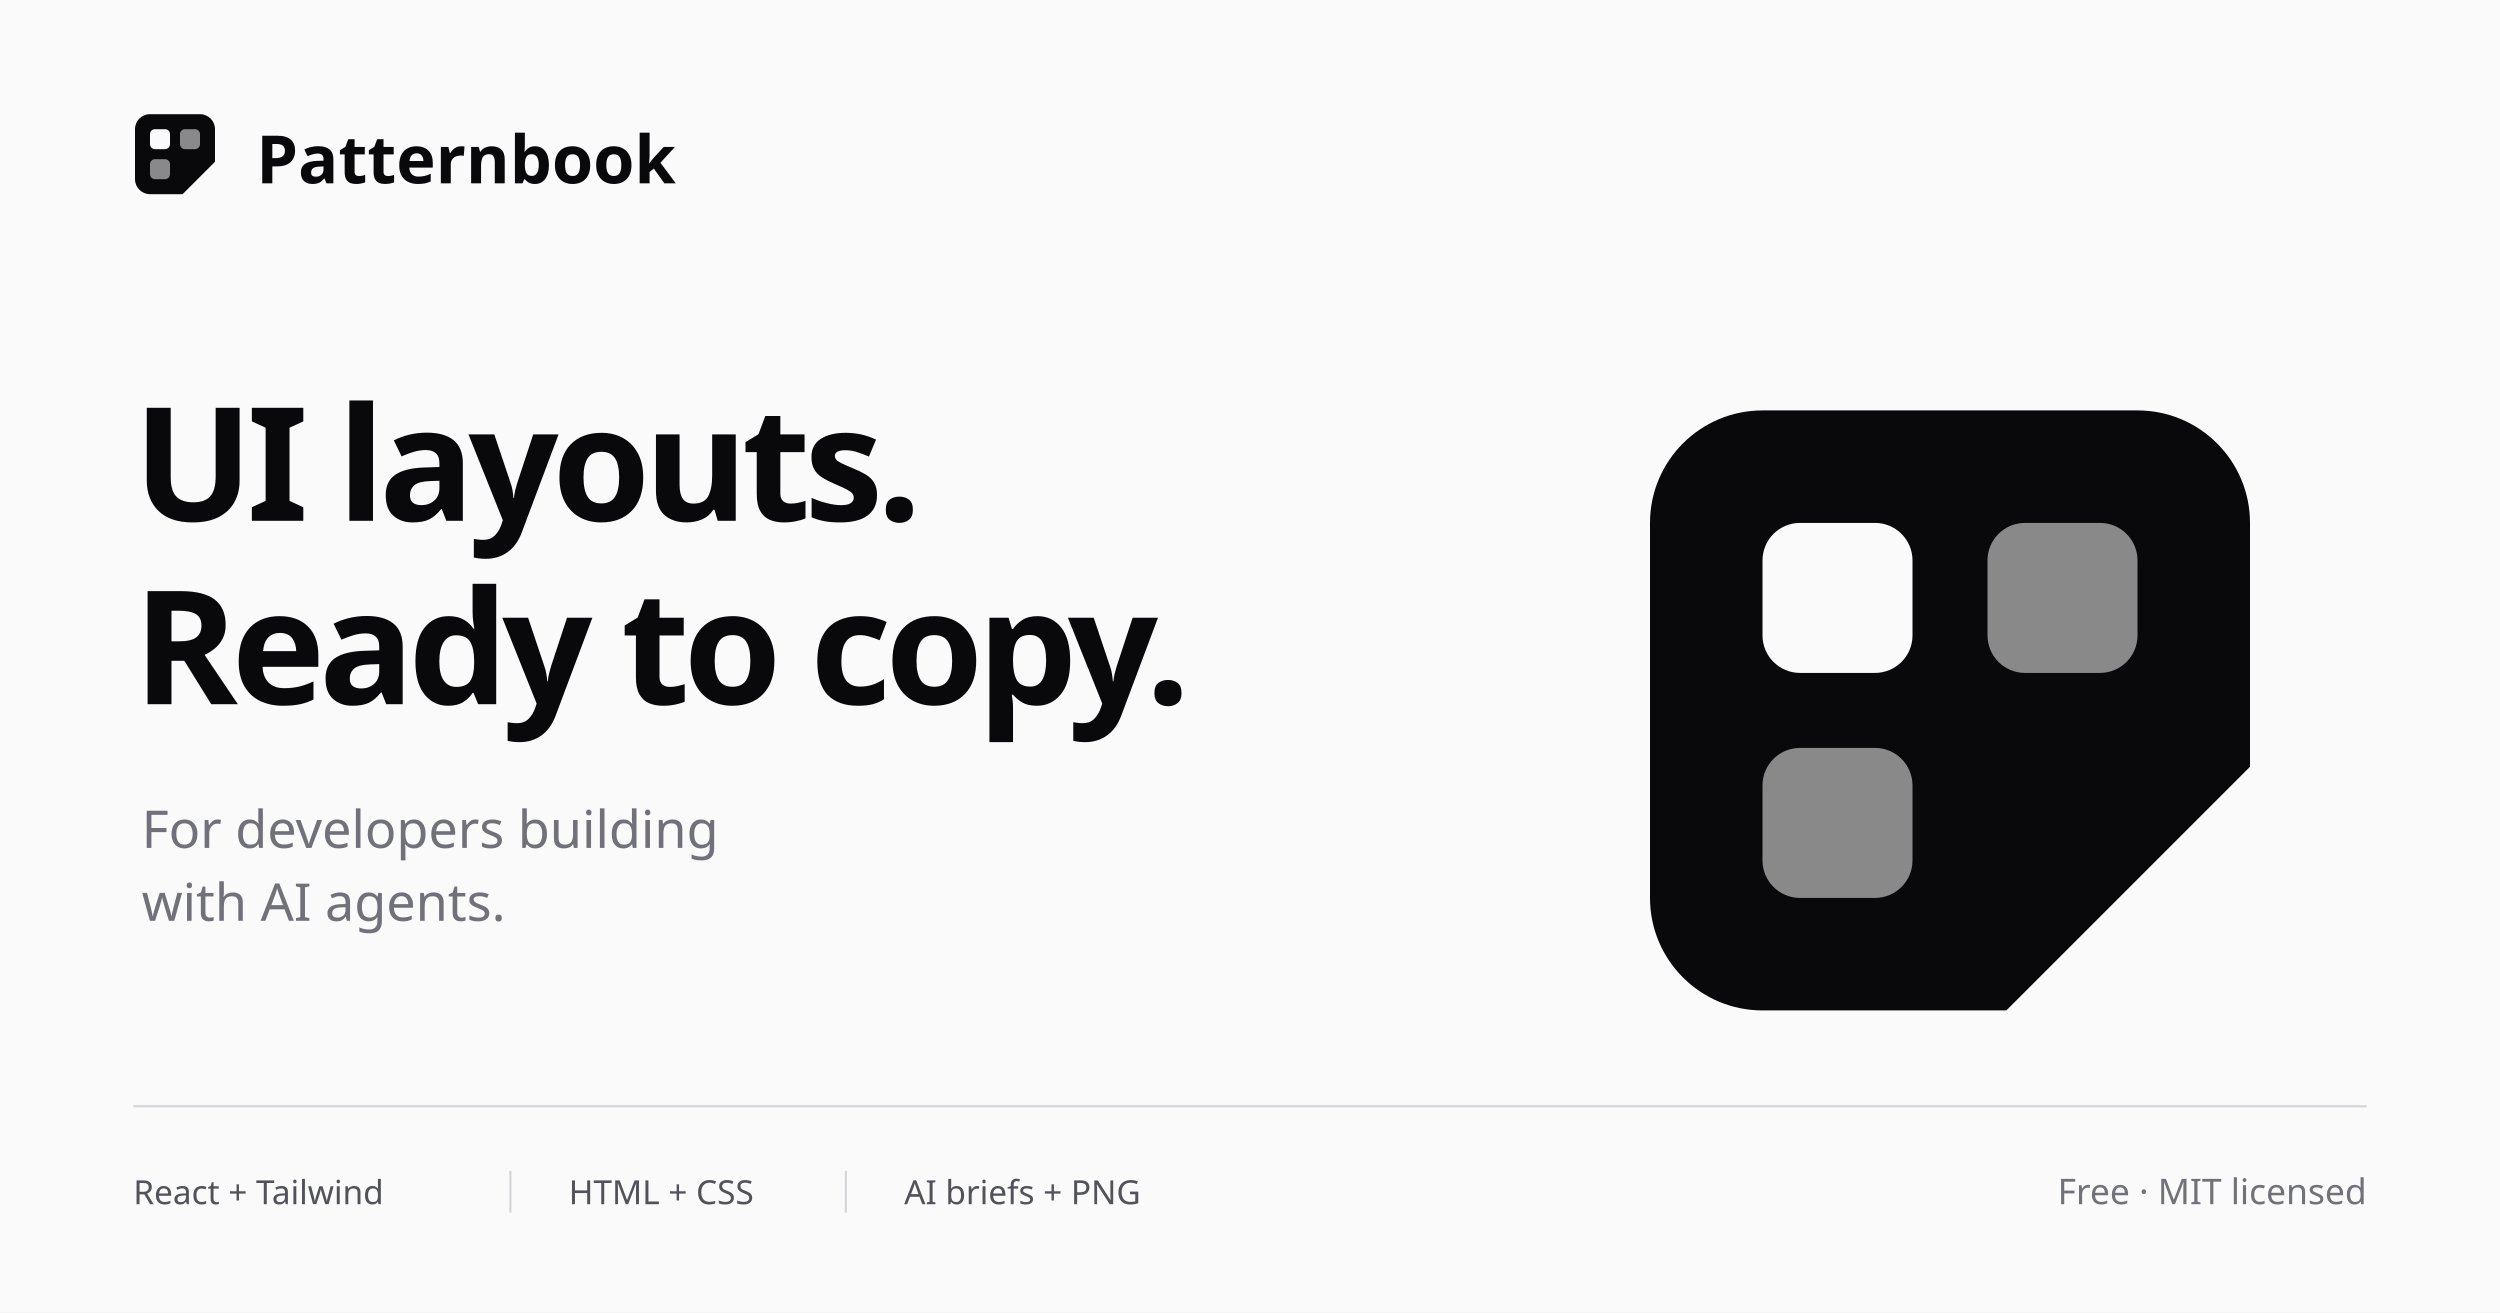
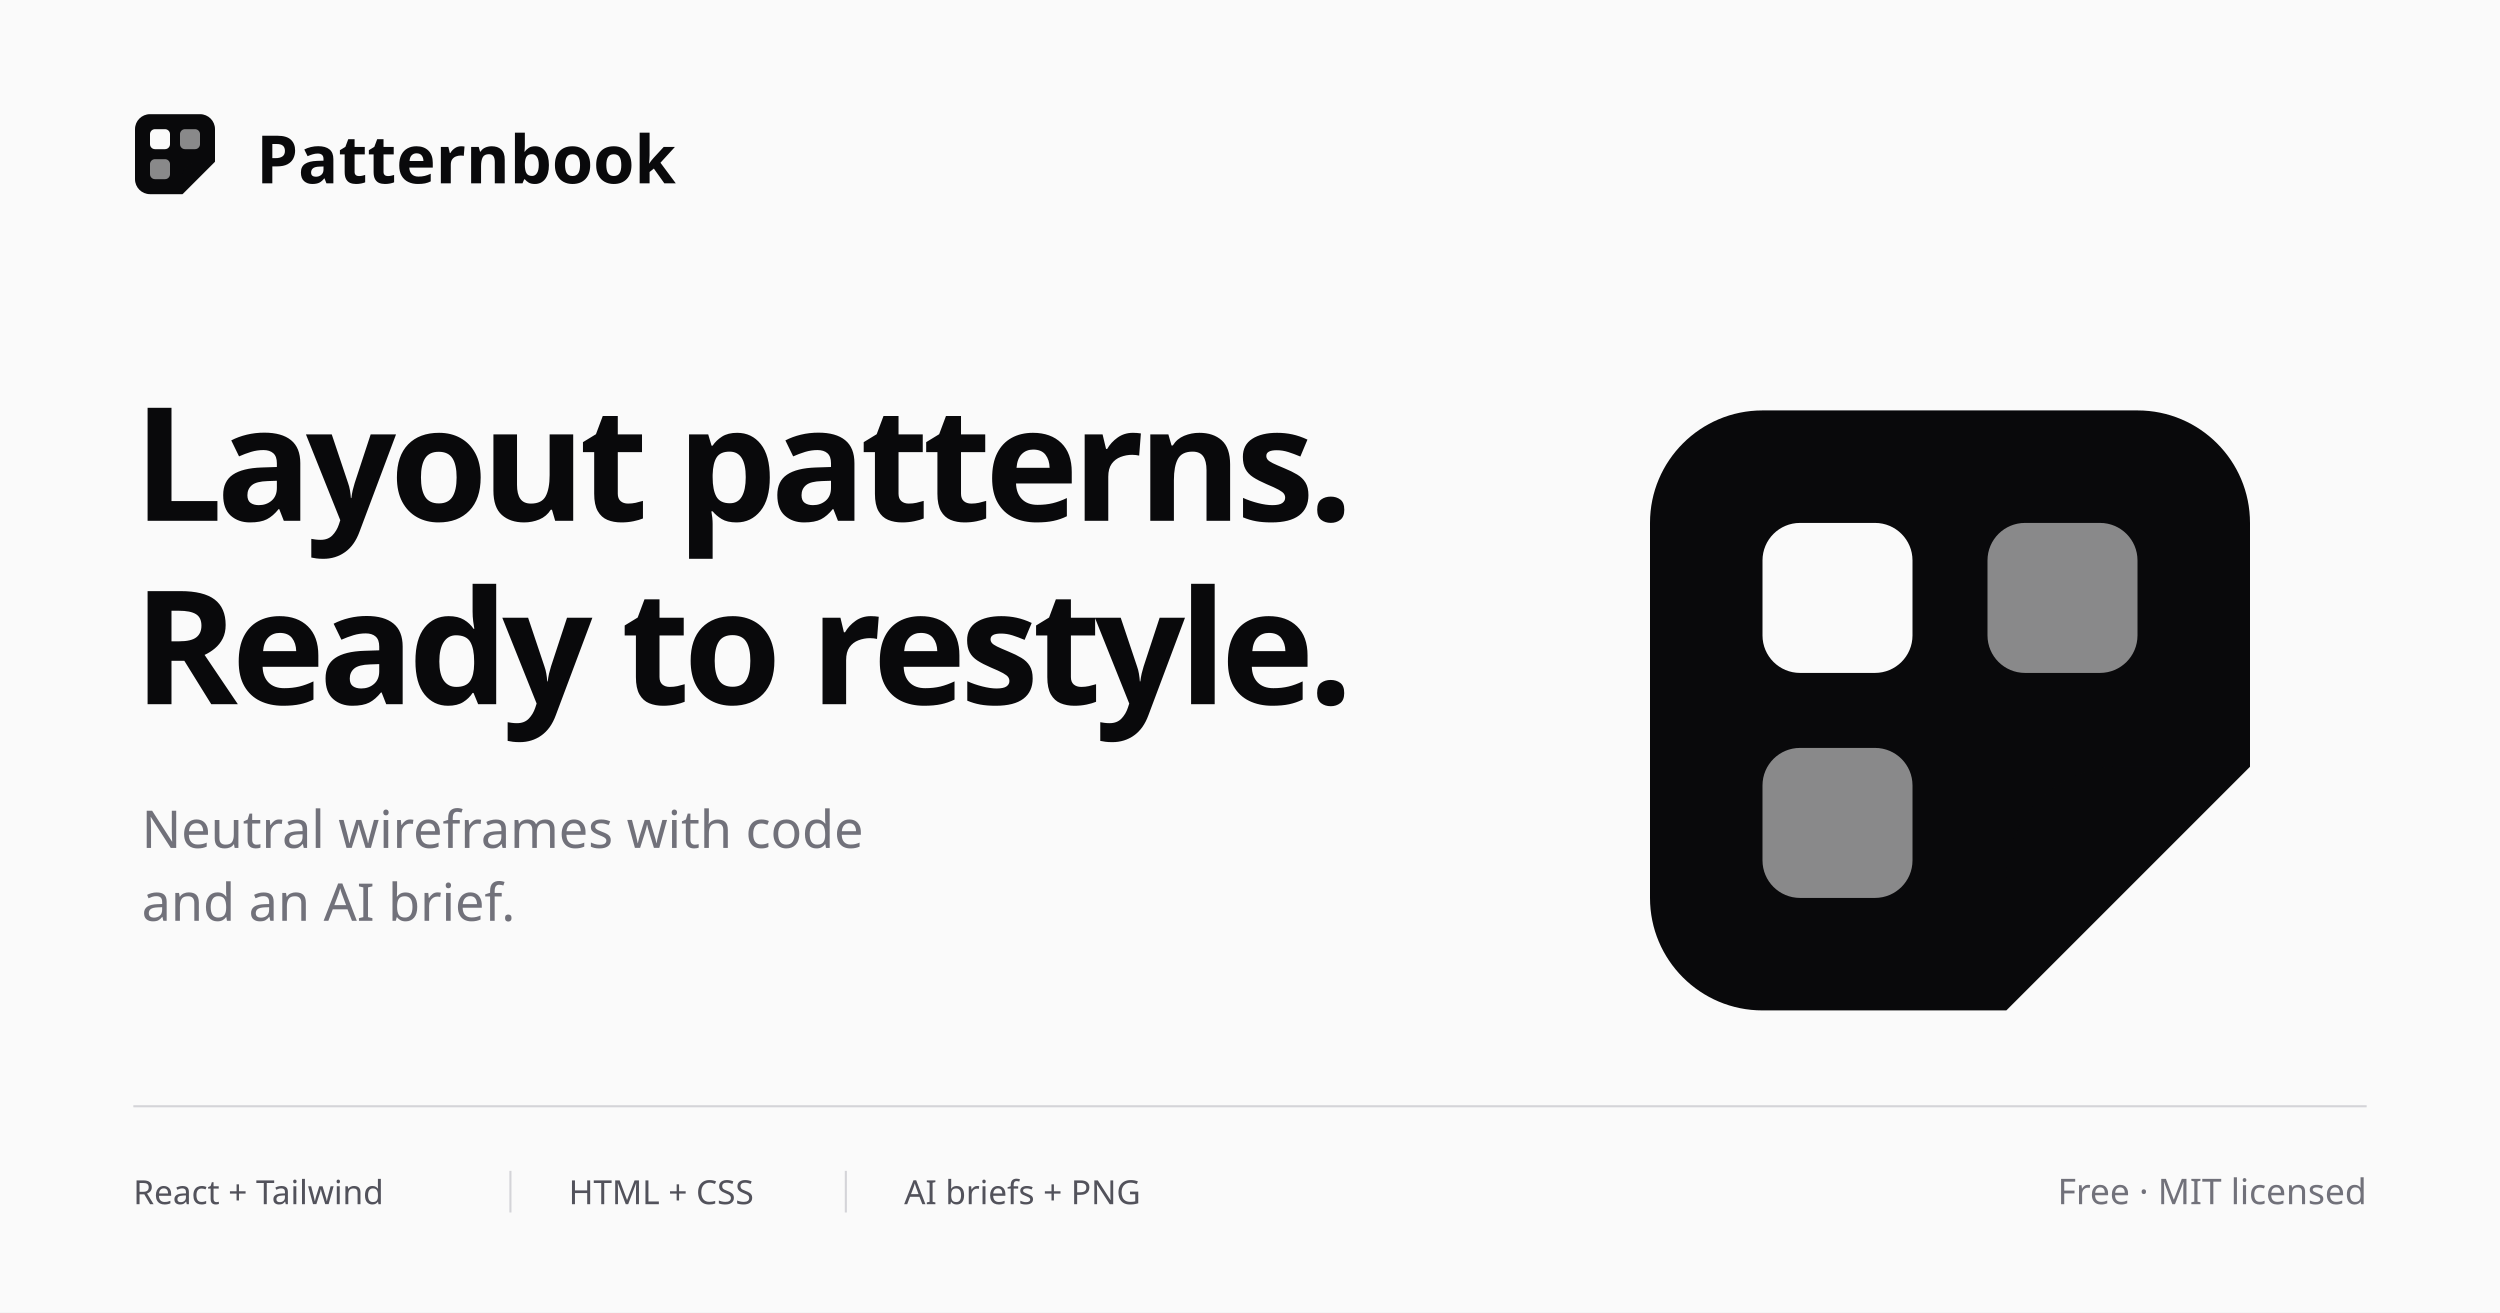
<svg xmlns="http://www.w3.org/2000/svg" width="1200" height="630" viewBox="0 0 1200 630">
  <rect width="1200" height="630" fill="#fafafa" />
  <defs>
    <mask id="tiles">
      <path d="M2 5a3 3 0 0 1 3-3h10a3 3 0 0 1 3 3v6.5L11.5 18H5a3 3 0 0 1-3-3Z" fill="#fff" />
      <rect x="5" y="5" width="4" height="4" rx="1" fill="#000" />
      <rect x="11" y="5" width="4" height="4" rx="1" fill="#777" />
      <rect x="5" y="11" width="4" height="4" rx="1" fill="#777" />
    </mask>
    <g id="mark">
      <rect width="20" height="20" fill="#09090b" mask="url(#tiles)" />
      <path d="M11.5 18v-3.5a3 3 0 0 1 3-3H18Z" fill="#09090b" opacity="0.4" />
    </g>
  </defs>
  <use href="#mark" transform="translate(60 50) scale(2.4)" />
  <text x="123" y="88" font-family="Geist" font-size="32" font-weight="600" fill="#09090b">Patternbook</text>
-   <text x="64" y="250" font-family="Geist" font-size="76" font-weight="600" letter-spacing="-3" fill="#09090b">UI layouts.</text>
-   <text x="64" y="338" font-family="Geist" font-size="76" font-weight="600" letter-spacing="-3" fill="#09090b">Ready to copy.</text>
-   <text x="68" y="407" font-family="Geist" font-size="25" fill="#71717a">For developers building</text>
-   <text x="68" y="442" font-family="Geist" font-size="25" fill="#71717a">with AI agents.</text>
+   <text x="64" y="250" font-family="Geist" font-size="76" font-weight="600" letter-spacing="-3" fill="#09090b">Layout patterns.</text>
+   <text x="64" y="338" font-family="Geist" font-size="76" font-weight="600" letter-spacing="-3" fill="#09090b">Ready to restyle.</text>
+   <text x="68" y="407" font-family="Geist" font-size="25" fill="#71717a">Neutral wireframes with code</text>
+   <text x="68" y="442" font-family="Geist" font-size="25" fill="#71717a">and an AI brief.</text>
  <use href="#mark" transform="translate(756 161) scale(18)" />
  <path d="M64 531H1136" fill="none" stroke="#d4d4d8" />
  <g font-family="Geist Mono" font-size="16" fill="#52525b">
    <text x="64" y="578">React + Tailwind</text>
    <text x="273" y="578">HTML + CSS</text>
    <text x="434" y="578">AI briefs + PNG</text>
  </g>
  <path d="M245 562v20M406 562v20" fill="none" stroke="#d4d4d8" />
  <text x="1136" y="578" text-anchor="end" font-family="Geist" font-size="17" fill="#71717a">Free · MIT licensed</text>
</svg>
